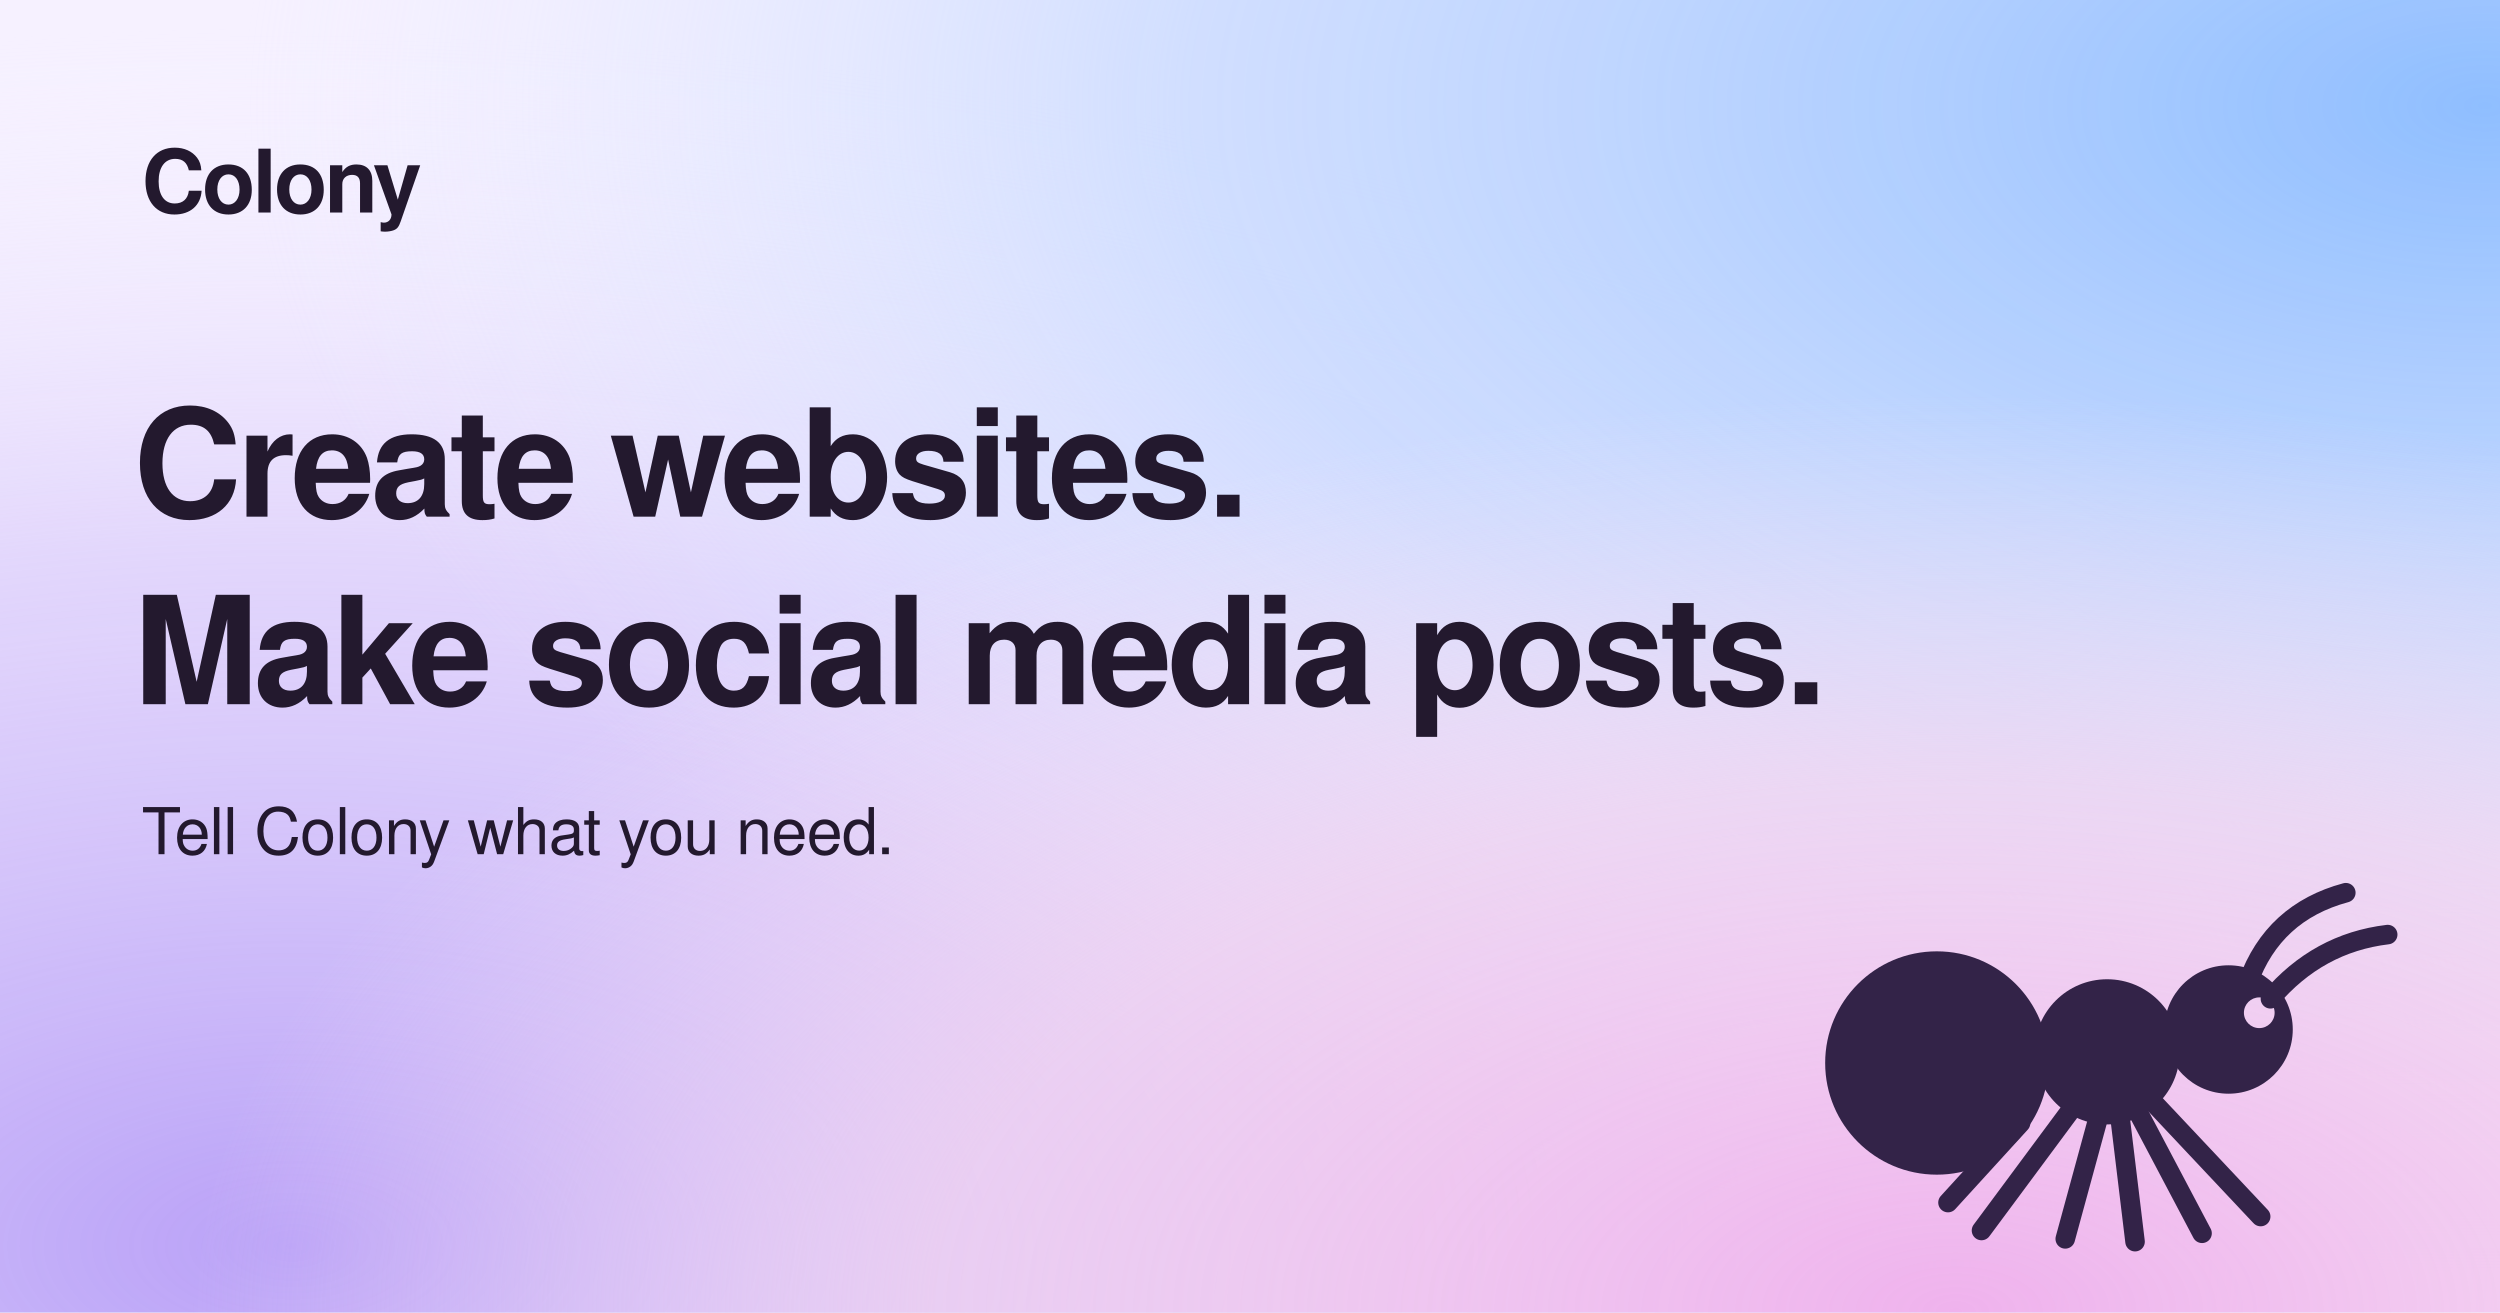
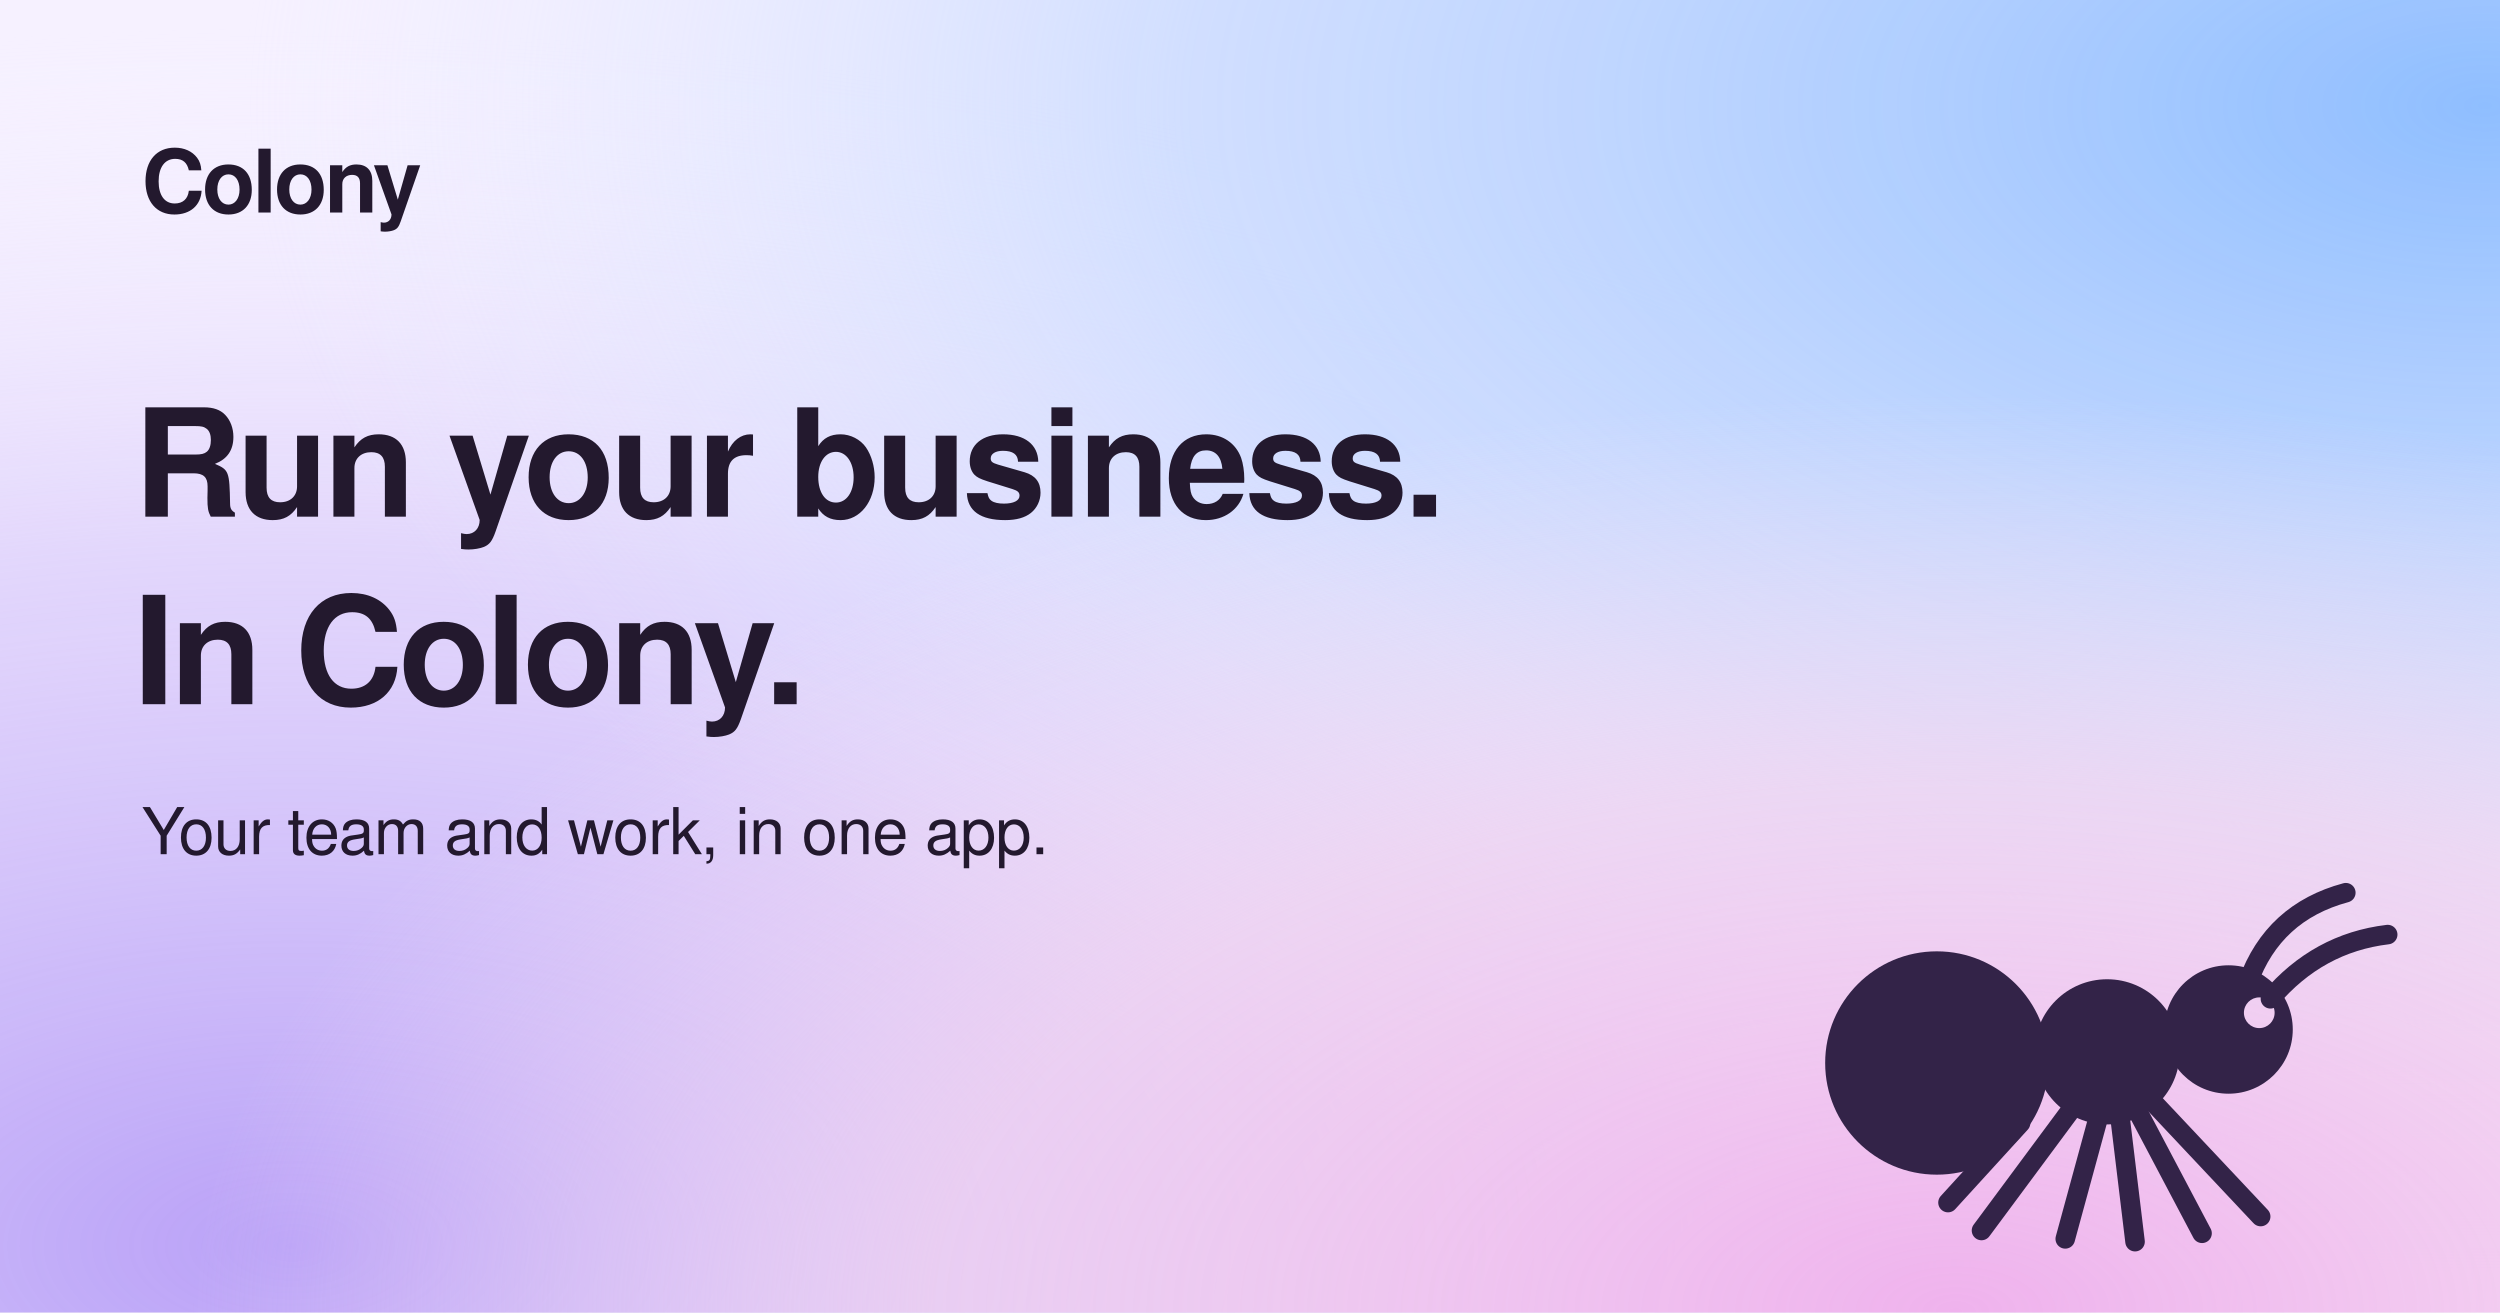
<svg xmlns="http://www.w3.org/2000/svg" width="1200" height="630" viewBox="0 0 1200 630">
  <defs>
    <radialGradient id="violet-flow" cx="12%" cy="95%" r="93%">
      <stop offset="0" stop-color="#b9a1f7" />
      <stop offset="0.58" stop-color="#d4c3fa" stop-opacity="0.56" />
      <stop offset="1" stop-color="#f5f0ff" stop-opacity="0" />
    </radialGradient>
    <radialGradient id="blue-flow" cx="99%" cy="8%" r="89%">
      <stop offset="0" stop-color="#8fbeff" />
      <stop offset="0.58" stop-color="#bcd4ff" stop-opacity="0.64" />
      <stop offset="1" stop-color="#e5eaff" stop-opacity="0" />
    </radialGradient>
    <radialGradient id="pink-flow" cx="78%" cy="100%" r="70%">
      <stop offset="0" stop-color="#efb2ed" />
      <stop offset="0.58" stop-color="#f4d4ef" stop-opacity="0.7" />
      <stop offset="1" stop-color="#fae5f4" stop-opacity="0" />
    </radialGradient>
  </defs>
  <rect width="1200" height="630" fill="#f6f1ff" />
  <rect width="1200" height="630" fill="url(#violet-flow)" />
  <rect width="1200" height="630" fill="url(#blue-flow)" />
  <rect width="1200" height="630" fill="url(#pink-flow)" />
  <g font-family="Helvetica, Arial, sans-serif" fill="#23192e">
    <text x="68" y="102" font-size="42" font-weight="700" letter-spacing="-1.4">Colony</text>
-     <text x="64" y="248" font-size="72" font-weight="700" letter-spacing="-2.2">Create websites.</text>
-     <text x="64" y="338" font-size="72" font-weight="700" letter-spacing="-2.2">Make social media posts.</text>
-     <text x="68" y="410" font-size="31" font-weight="400" letter-spacing="-0.3">Tell Colony what you need.</text>
+     <text x="64" y="248" font-size="72" font-weight="700" letter-spacing="-2.2">Run your business.</text>
+     <text x="64" y="338" font-size="72" font-weight="700" letter-spacing="-2.2">In Colony.</text>
+     <text x="68" y="410" font-size="31" font-weight="400" letter-spacing="-0.3">Your team and work, in one app.</text>
  </g>
  <g transform="translate(860 395) scale(0.67)">
    <defs>
      <mask id="og-ant-eye" x="-80" y="-80" width="626" height="469" maskUnits="userSpaceOnUse">
        <rect x="-80" y="-80" width="626" height="469" fill="#fff" />
        <circle cx="335" cy="136" r="11" fill="#000" />
      </mask>
    </defs>
    <g fill="none" stroke="#332348" stroke-width="14" stroke-linecap="round">
      <path d="M202 203 L136 292" />
      <path d="M220 210 L196 298" />
      <path d="M235 209 L246 300" />
      <path d="M247 205 L294 294" />
      <path d="M257 198 L336 282" />
      <path d="M164 215 L112 272" />
      <path d="M327 114 Q345 64 397 50" />
      <path d="M343 126 Q377 86 427 80" />
    </g>
    <g fill="#332348" mask="url(#og-ant-eye)">
      <circle cx="104" cy="172" r="80" />
      <circle cx="226" cy="164" r="52" />
      <circle cx="313" cy="148" r="46" />
    </g>
  </g>
</svg>
